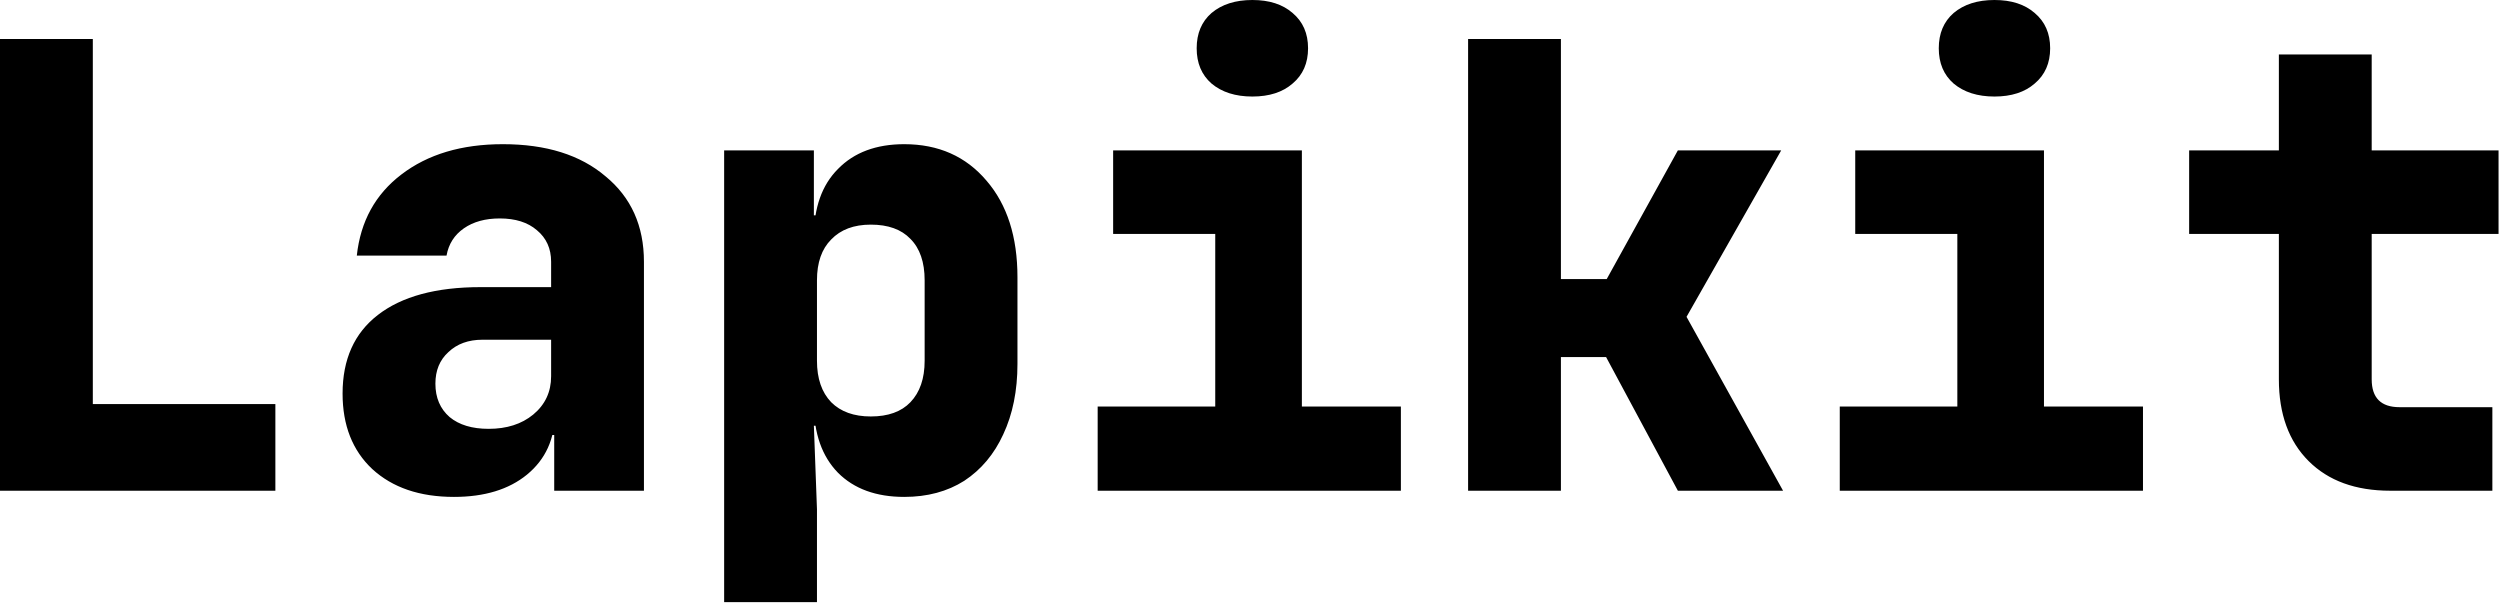
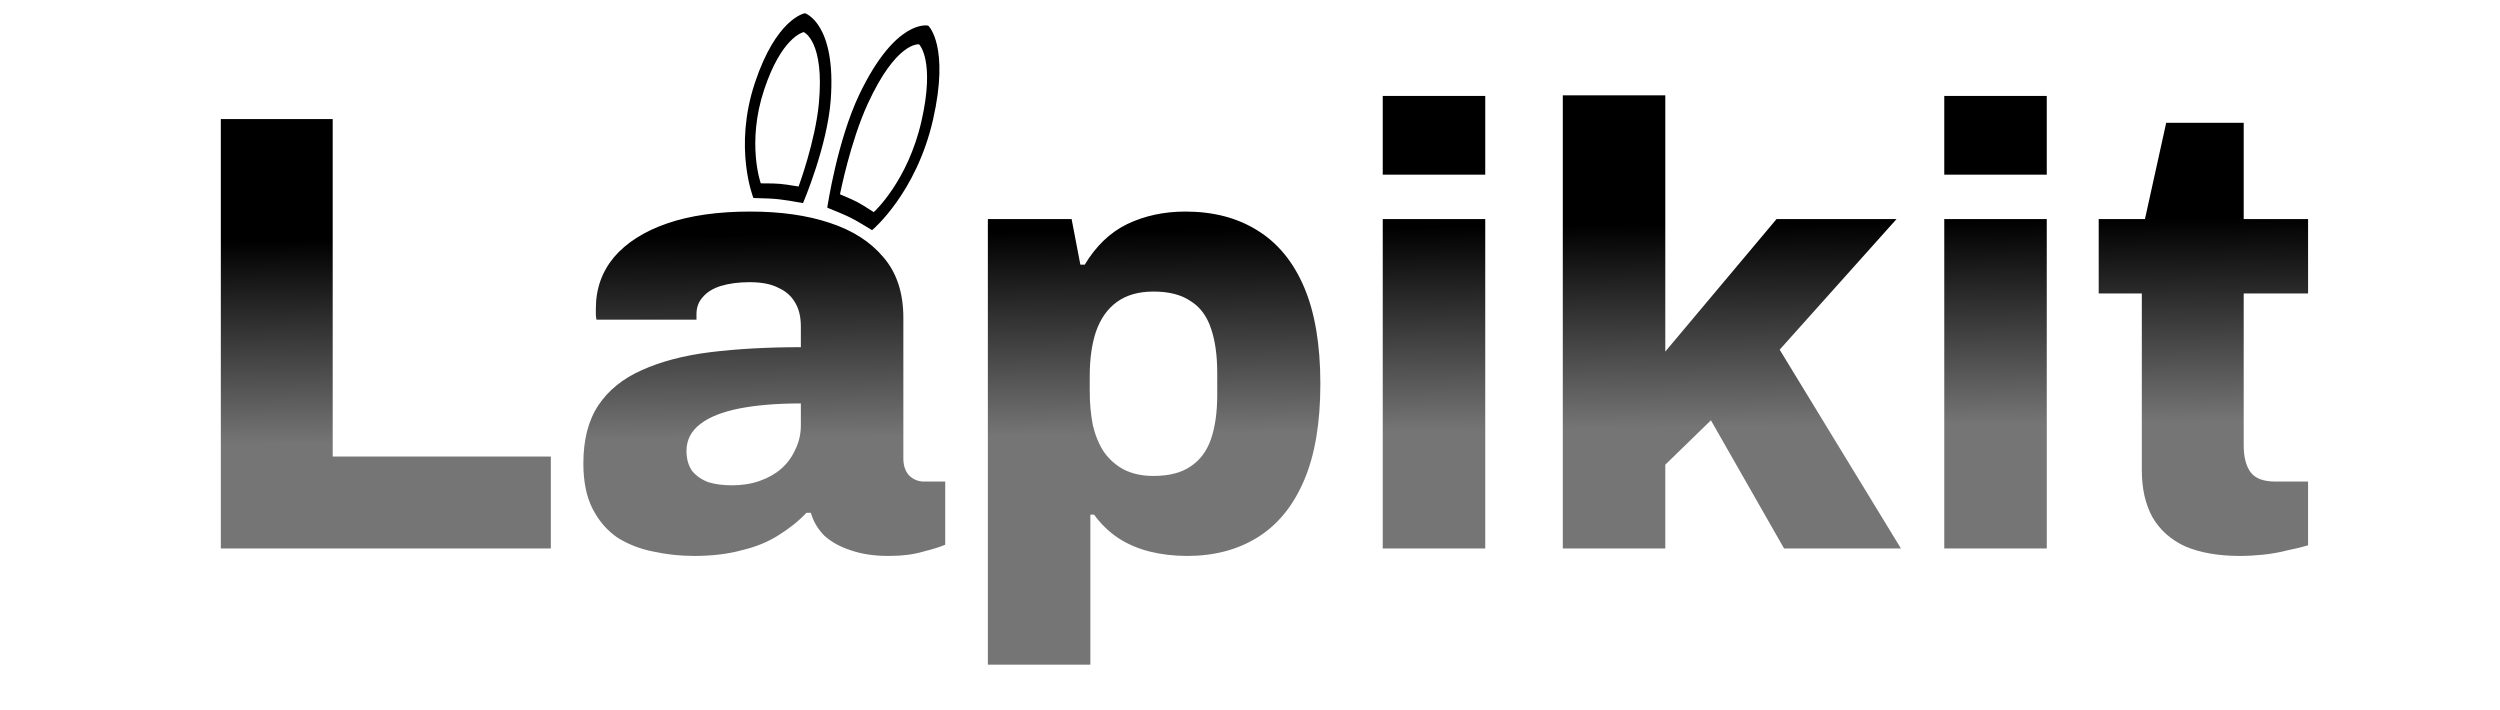
- <svg xmlns="http://www.w3.org/2000/svg" width="1414" height="341" viewBox="0 0 1414 341" fill="none">
-   <path d="M2.19047e-06 277.55V22.05H52.5V228.55H155.75V277.55H2.19047e-06ZM256.763 281.05C237.397 281.05 221.997 275.8 210.563 265.3C199.363 254.8 193.763 240.566 193.763 222.6C193.763 203.233 200.413 188.416 213.713 178.15C227.247 167.65 246.613 162.4 271.813 162.4H311.713V148.05C311.713 140.583 309.03 134.633 303.663 130.2C298.53 125.766 291.53 123.55 282.663 123.55C274.497 123.55 267.73 125.416 262.363 129.15C256.997 132.883 253.73 138.016 252.563 144.55H201.813C203.913 125.183 212.313 109.9 227.013 98.7C241.947 87.266 261.08 81.55 284.413 81.55C308.913 81.55 328.28 87.617 342.513 99.75C356.98 111.65 364.213 127.75 364.213 148.05V277.55H313.463V246.05H305.063L313.813 233.8C313.813 248.266 308.563 259.816 298.063 268.45C287.797 276.85 274.03 281.05 256.763 281.05ZM276.363 242.55C286.63 242.55 295.03 239.866 301.563 234.5C308.33 228.9 311.713 221.666 311.713 212.8V192.15H272.863C264.93 192.15 258.513 194.483 253.613 199.15C248.713 203.583 246.263 209.533 246.263 217C246.263 224.933 248.947 231.233 254.313 235.9C259.68 240.333 267.03 242.55 276.363 242.55ZM409.577 340.55V85.05H460.327V121.8H472.577L460.327 134.05C460.327 117.483 464.877 104.65 473.977 95.55C483.077 86.216 495.56 81.55 511.427 81.55C530.793 81.55 546.31 88.433 557.977 102.2C569.643 115.733 575.477 133.933 575.477 156.8V205.8C575.477 220.966 572.793 234.266 567.427 245.7C562.293 256.9 554.943 265.65 545.377 271.95C535.81 278.016 524.493 281.05 511.427 281.05C495.56 281.05 483.077 276.5 473.977 267.4C464.877 258.066 460.327 245.116 460.327 228.55L472.577 240.8H460.327L462.077 288.05V340.55H409.577ZM492.527 235.55C502.327 235.55 509.793 232.866 514.927 227.5C520.293 221.9 522.977 214.083 522.977 204.05V158.55C522.977 148.283 520.293 140.466 514.927 135.1C509.793 129.733 502.327 127.05 492.527 127.05C482.96 127.05 475.493 129.85 470.127 135.45C464.76 140.816 462.077 148.516 462.077 158.55V204.05C462.077 214.083 464.76 221.9 470.127 227.5C475.493 232.866 482.96 235.55 492.527 235.55ZM620.84 277.55V229.95H687.34V132.3H629.59V85.05H736.34V229.95H792.34V277.55H620.84ZM708.34 54.6C698.773 54.6 691.073 52.15 685.24 47.25C679.64 42.35 676.84 35.7 676.84 27.3C676.84 18.9 679.64 12.25 685.24 7.35C691.073 2.45 698.773 -0 708.34 -0C717.907 -0 725.49 2.45 731.09 7.35C736.923 12.25 739.84 18.9 739.84 27.3C739.84 35.7 736.923 42.35 731.09 47.25C725.49 52.15 717.907 54.6 708.34 54.6ZM830.353 277.55V22.05H882.853V157.85H908.753L949.003 85.05H1007.45L953.903 179.2L1008.5 277.55H949.003L908.403 201.95H882.853V277.55H830.353ZM1040.57 277.55V229.95H1107.07V132.3H1049.32V85.05H1156.07V229.95H1212.07V277.55H1040.57ZM1128.07 54.6C1118.5 54.6 1110.8 52.15 1104.97 47.25C1099.37 42.35 1096.57 35.7 1096.57 27.3C1096.57 18.9 1099.37 12.25 1104.97 7.35C1110.8 2.45 1118.5 -0 1128.07 -0C1137.63 -0 1145.22 2.45 1150.82 7.35C1156.65 12.25 1159.57 18.9 1159.57 27.3C1159.57 35.7 1156.65 42.35 1150.82 47.25C1145.22 52.15 1137.63 54.6 1128.07 54.6ZM1351.93 277.55C1332.33 277.55 1316.93 271.95 1305.73 260.75C1294.53 249.55 1288.93 234.15 1288.93 214.55V132.3H1238.18V85.05H1288.93V30.8H1341.43V85.05H1413.18V132.3H1341.43V214.55C1341.43 225.05 1346.68 230.3 1357.18 230.3H1409.68V277.55H1351.93Z" fill="currentColor" />
+ <svg xmlns="http://www.w3.org/2000/svg" width="1600" height="454" viewBox="0 0 1600 454" fill="none">
+   <path d="M141.328 351V76.2H212.928V292.2H352.528V351H141.328ZM444.147 355.8C435.347 355.8 426.68 354.867 418.147 353C409.88 351.4 402.28 348.467 395.347 344.2C388.68 339.667 383.347 333.533 379.347 325.8C375.347 318.067 373.347 308.333 373.347 296.6C373.347 281.4 376.547 269 382.947 259.4C389.347 249.8 398.547 242.333 410.547 237C422.814 231.4 437.48 227.533 454.547 225.4C471.88 223.267 491.214 222.2 512.547 222.2V209C512.547 202.867 511.347 197.8 508.947 193.8C506.547 189.533 502.947 186.333 498.147 184.2C493.614 181.8 487.48 180.6 479.747 180.6C472.814 180.6 466.68 181.4 461.347 183C456.28 184.6 452.414 187 449.747 190.2C447.08 193.133 445.747 196.733 445.747 201V204.6H381.747C381.48 203.267 381.347 202.2 381.347 201.4C381.347 200.333 381.347 199 381.347 197.4C381.347 184.867 385.214 173.933 392.947 164.6C400.947 155.267 412.28 148.067 426.947 143C441.614 137.933 459.347 135.4 480.147 135.4C499.614 135.4 516.547 137.8 530.947 142.6C545.614 147.4 557.08 154.733 565.347 164.6C573.88 174.467 578.147 187.4 578.147 203.4V293.4C578.147 297.933 579.347 301.533 581.747 304.2C584.414 306.867 587.614 308.2 591.347 308.2H604.947V348.6C602.014 349.933 597.347 351.4 590.947 353C584.814 354.867 577.347 355.8 568.547 355.8C559.48 355.8 551.48 354.6 544.547 352.2C537.88 350.067 532.28 347 527.747 343C523.48 338.733 520.547 333.8 518.947 328.2H516.147C511.08 333.533 505.08 338.333 498.147 342.6C491.48 346.867 483.614 350.067 474.547 352.2C465.747 354.6 455.614 355.8 444.147 355.8ZM468.547 310.6C474.947 310.6 480.814 309.667 486.147 307.8C491.48 305.933 496.014 303.4 499.747 300.2C503.747 296.733 506.814 292.6 508.947 287.8C511.347 283 512.547 277.8 512.547 272.2V258.2C497.347 258.2 484.28 259.267 473.347 261.4C462.414 263.533 454.014 266.867 448.147 271.4C442.28 275.933 439.347 281.667 439.347 288.6C439.347 293.667 440.547 297.933 442.947 301.4C445.614 304.6 449.08 307 453.347 308.6C457.614 309.933 462.68 310.6 468.547 310.6ZM632.231 425.4V140.2H685.831L691.431 169.4H694.231C701.431 157.4 710.498 148.733 721.431 143.4C732.631 138.067 745.031 135.4 758.631 135.4C776.498 135.4 791.831 139.4 804.631 147.4C817.698 155.4 827.698 167.533 834.631 183.8C841.565 200.067 845.031 220.733 845.031 245.8C845.031 270.6 841.565 291.133 834.631 307.4C827.698 323.667 817.831 335.8 805.031 343.8C792.231 351.8 777.165 355.8 759.831 355.8C751.298 355.8 743.298 354.867 735.831 353C728.365 351.133 721.565 348.2 715.431 344.2C709.565 340.2 704.498 335.267 700.231 329.4H697.831V425.4H632.231ZM738.231 304.6C748.098 304.6 755.965 302.6 761.831 298.6C767.965 294.6 772.365 288.733 775.031 281C777.698 273.267 779.031 263.8 779.031 252.6V238.6C779.031 227.4 777.698 217.933 775.031 210.2C772.365 202.2 767.965 196.333 761.831 192.6C755.965 188.6 748.098 186.6 738.231 186.6C728.631 186.6 720.765 188.867 714.631 193.4C708.765 197.667 704.365 203.933 701.431 212.2C698.765 220.2 697.431 229.667 697.431 240.6V250.2C697.431 258.2 698.098 265.533 699.431 272.2C701.031 278.867 703.431 284.6 706.631 289.4C710.098 294.2 714.365 297.933 719.431 300.6C724.765 303.267 731.031 304.6 738.231 304.6ZM884.956 111.8V61.4H950.556V111.8H884.956ZM884.956 351V140.2H950.556V351H884.956ZM1000.19 351V61H1065.79V225L1136.99 140.2H1213.79L1138.99 223.8L1216.59 351H1141.79L1094.99 269L1065.79 297.4V351H1000.19ZM1244.33 111.8V61.4H1309.93V111.8H1244.33ZM1244.33 351V140.2H1309.93V351H1244.33ZM1433.57 355.8C1419.97 355.8 1408.37 353.8 1398.77 349.8C1389.43 345.533 1382.37 339.267 1377.57 331C1373.03 322.733 1370.77 312.733 1370.77 301V187.8H1343.17V140.2H1372.77L1386.37 78.6H1435.97V140.2H1477.17V187.8H1435.97V285C1435.97 292.467 1437.43 298.2 1440.37 302.2C1443.3 306.2 1448.63 308.2 1456.37 308.2H1477.17V349C1473.7 350.067 1469.3 351.133 1463.97 352.2C1458.9 353.533 1453.7 354.467 1448.37 355C1443.03 355.533 1438.1 355.8 1433.57 355.8Z" fill="url(#paint0_linear_236_354)" />
+   <path d="M515.139 8.986C515.287 8.539 515.296 8.513 515.297 8.512L515.319 8.519C515.332 8.524 515.349 8.53 515.37 8.538C515.412 8.554 515.473 8.577 515.55 8.609C515.704 8.674 515.926 8.773 516.202 8.915C516.756 9.2 517.534 9.659 518.449 10.361C520.282 11.765 522.665 14.139 524.925 18.03C529.446 25.811 533.46 39.63 531.675 63.859C530.575 78.789 526.171 95.231 522.05 107.923C519.989 114.272 517.996 119.691 516.518 123.522C515.78 125.438 515.17 126.957 514.744 127.998C514.532 128.518 514.365 128.919 514.252 129.19C514.195 129.326 514.151 129.43 514.121 129.499C514.107 129.533 514.096 129.56 514.088 129.577C514.084 129.586 514.081 129.593 514.079 129.597C514.079 129.599 514.077 129.601 514.077 129.602L514.076 129.604L513.921 129.966L513.531 129.9C498.604 127.321 498.153 127.166 482.521 126.729L482.192 126.719L482.07 126.413L482.535 126.228C482.101 126.4 482.072 126.412 482.07 126.412L482.069 126.411C482.069 126.41 482.069 126.408 482.068 126.405C482.066 126.401 482.063 126.394 482.06 126.386C482.053 126.37 482.044 126.346 482.032 126.314C482.008 126.251 481.972 126.157 481.927 126.033C481.836 125.786 481.706 125.42 481.546 124.941C481.224 123.981 480.781 122.568 480.293 120.744C479.318 117.098 478.163 111.811 477.436 105.235C475.983 92.081 476.246 73.764 483.107 53.1C489.959 32.46 497.886 21.315 504.139 15.323C507.266 12.328 509.971 10.623 511.908 9.666C512.876 9.188 513.652 8.897 514.191 8.724C514.46 8.638 514.67 8.581 514.816 8.546C514.888 8.528 514.945 8.515 514.985 8.507C515.005 8.503 515.021 8.499 515.032 8.497C515.038 8.496 515.042 8.495 515.046 8.494L515.052 8.493C515.053 8.495 515.058 8.522 515.121 8.887L515.053 8.494L515.177 8.472L515.296 8.512L515.139 8.986ZM514.201 20.597L514.299 21.062C514.21 20.638 514.201 20.6 514.2 20.597L514.199 20.597C514.198 20.597 514.196 20.597 514.195 20.598C514.192 20.598 514.187 20.6 514.183 20.601C514.174 20.603 514.161 20.606 514.145 20.61C514.113 20.618 514.068 20.629 514.011 20.646C513.897 20.678 513.734 20.729 513.526 20.805C513.108 20.958 512.509 21.213 511.761 21.622C510.265 22.443 508.173 23.886 505.739 26.383C500.871 31.378 494.637 40.586 489.032 57.47C483.418 74.377 482.854 89.25 483.694 99.9C484.114 105.224 484.886 109.495 485.553 112.437C485.887 113.907 486.195 115.047 486.42 115.82C486.532 116.207 486.624 116.502 486.688 116.702C486.72 116.801 486.745 116.877 486.762 116.928C486.77 116.954 486.778 116.974 486.782 116.987C486.785 116.994 486.786 116.999 486.788 117.003C486.788 117.004 486.789 117.006 486.789 117.007L486.789 117.008L487.261 116.844L486.789 117.009L486.906 117.342L487.26 117.343C499.089 117.387 499.421 117.503 510.677 119.297L511.082 119.362L511.224 118.978L510.755 118.804L511.225 118.977L511.232 118.956C511.237 118.942 511.246 118.921 511.256 118.894C511.276 118.838 511.305 118.755 511.345 118.647C511.423 118.431 511.538 118.11 511.685 117.695C511.98 116.865 512.403 115.652 512.917 114.121C513.946 111.06 515.341 106.724 516.806 101.634C519.735 91.459 522.952 78.238 524.083 66.108C525.918 46.42 523.598 35.083 520.775 28.645C519.363 25.424 517.825 23.43 516.622 22.235C516.021 21.638 515.504 21.242 515.132 20.992C514.946 20.867 514.796 20.779 514.689 20.721C514.636 20.692 514.593 20.67 514.562 20.655C514.547 20.648 514.534 20.642 514.525 20.637C514.52 20.635 514.516 20.633 514.513 20.631C514.511 20.631 514.51 20.63 514.509 20.63L514.507 20.628C514.507 20.628 514.503 20.633 514.304 21.086L514.506 20.628L514.358 20.563L514.201 20.597Z" fill="currentColor" />
+   <path d="M593.823 16.876C593.934 16.388 593.933 16.388 593.932 16.388L593.909 16.383C593.896 16.38 593.878 16.377 593.855 16.372C593.81 16.364 593.745 16.353 593.662 16.341C593.495 16.317 593.252 16.289 592.938 16.273C592.312 16.239 591.403 16.25 590.245 16.415C587.927 16.745 584.623 17.698 580.605 20.163C572.573 25.091 561.707 36.051 550.128 60.135C542.993 74.973 537.841 93.074 534.473 107.448C532.788 114.639 531.549 120.905 530.73 125.372C530.321 127.606 530.017 129.391 529.815 130.617C529.714 131.231 529.638 131.705 529.588 132.026C529.563 132.187 529.545 132.309 529.532 132.391C529.526 132.432 529.521 132.463 529.518 132.484C529.516 132.494 529.515 132.503 529.514 132.508L529.513 132.516L529.455 132.903L529.818 133.052C536.861 135.941 540.479 137.404 544.029 139.169C547.576 140.933 551.058 143.002 557.818 147.108L558.124 147.294L558.399 147.065L558.078 146.681C558.372 147.032 558.397 147.061 558.399 147.064L558.4 147.063C558.401 147.062 558.403 147.061 558.405 147.059C558.409 147.056 558.414 147.051 558.422 147.045C558.436 147.033 558.457 147.015 558.484 146.992C558.538 146.945 558.62 146.874 558.725 146.781C558.935 146.596 559.244 146.318 559.639 145.95C560.429 145.213 561.567 144.109 562.965 142.64C565.762 139.701 569.598 135.297 573.767 129.427C582.105 117.687 591.778 100.08 597.13 76.605C602.476 53.153 601.78 38.17 599.721 29.025C598.691 24.452 597.321 21.341 596.198 19.363C595.637 18.375 595.138 17.67 594.774 17.209C594.593 16.979 594.445 16.809 594.341 16.695C594.289 16.638 594.247 16.594 594.218 16.564C594.204 16.549 594.192 16.538 594.183 16.529C594.179 16.525 594.175 16.521 594.172 16.519C594.171 16.518 594.17 16.516 594.169 16.515L594.168 16.514C594.168 16.514 594.167 16.514 593.935 16.758L594.167 16.514L594.068 16.419L593.934 16.388L593.823 16.876ZM588.346 28.53L588.026 28.843C588.346 28.53 588.347 28.531 588.347 28.531L588.348 28.533C588.349 28.533 588.35 28.534 588.351 28.535C588.353 28.538 588.356 28.541 588.359 28.544C588.366 28.551 588.375 28.561 588.386 28.573C588.409 28.599 588.44 28.635 588.48 28.682C588.559 28.776 588.67 28.914 588.806 29.102C589.077 29.477 589.446 30.049 589.858 30.85C590.681 32.454 591.673 34.976 592.385 38.693C593.809 46.124 594.117 58.327 589.744 77.511C585.365 96.717 577.81 111.204 571.344 120.893C568.112 125.737 565.152 129.383 562.997 131.82C561.92 133.038 561.043 133.955 560.434 134.568C560.131 134.874 559.894 135.105 559.732 135.26C559.651 135.337 559.589 135.396 559.547 135.435C559.526 135.454 559.51 135.469 559.499 135.479C559.493 135.484 559.489 135.489 559.486 135.491C559.484 135.493 559.483 135.494 559.482 135.494L559.481 135.495C559.479 135.494 559.457 135.469 559.144 135.126L559.481 135.496L559.197 135.754L558.873 135.546C553.831 132.298 551.238 130.668 548.594 129.285C545.947 127.902 543.245 126.765 537.97 124.513L537.597 124.354L537.675 123.957L538.166 124.052L537.675 123.956L537.676 123.95C537.677 123.946 537.678 123.94 537.68 123.932C537.683 123.915 537.688 123.891 537.694 123.859C537.707 123.795 537.726 123.701 537.751 123.576C537.802 123.327 537.877 122.958 537.977 122.481C538.177 121.527 538.473 120.137 538.865 118.394C539.648 114.908 540.808 110.006 542.318 104.345C545.335 93.026 549.754 78.65 555.35 66.463C564.434 46.68 572.522 37.154 578.388 32.574C581.323 30.283 583.703 29.229 585.371 28.752C586.205 28.513 586.858 28.418 587.312 28.385C587.538 28.368 587.715 28.367 587.839 28.37C587.9 28.372 587.949 28.374 587.984 28.377C588.001 28.378 588.015 28.379 588.026 28.38C588.031 28.381 588.036 28.382 588.039 28.382C588.041 28.382 588.043 28.382 588.044 28.382L588.046 28.383C588.047 28.384 588.044 28.412 587.988 28.879L588.047 28.383L588.223 28.404L588.346 28.53Z" fill="currentColor" />
+   <defs>
+     <linearGradient id="paint0_linear_236_354" x1="885" y1="145.5" x2="886.5" y2="276.5" gradientUnits="userSpaceOnUse">
+       <stop stop-color="currentColor" />
+       <stop offset="1" stop-color="currentColor" stop-opacity="0.54" />
+     </linearGradient>
+   </defs>
</svg>
